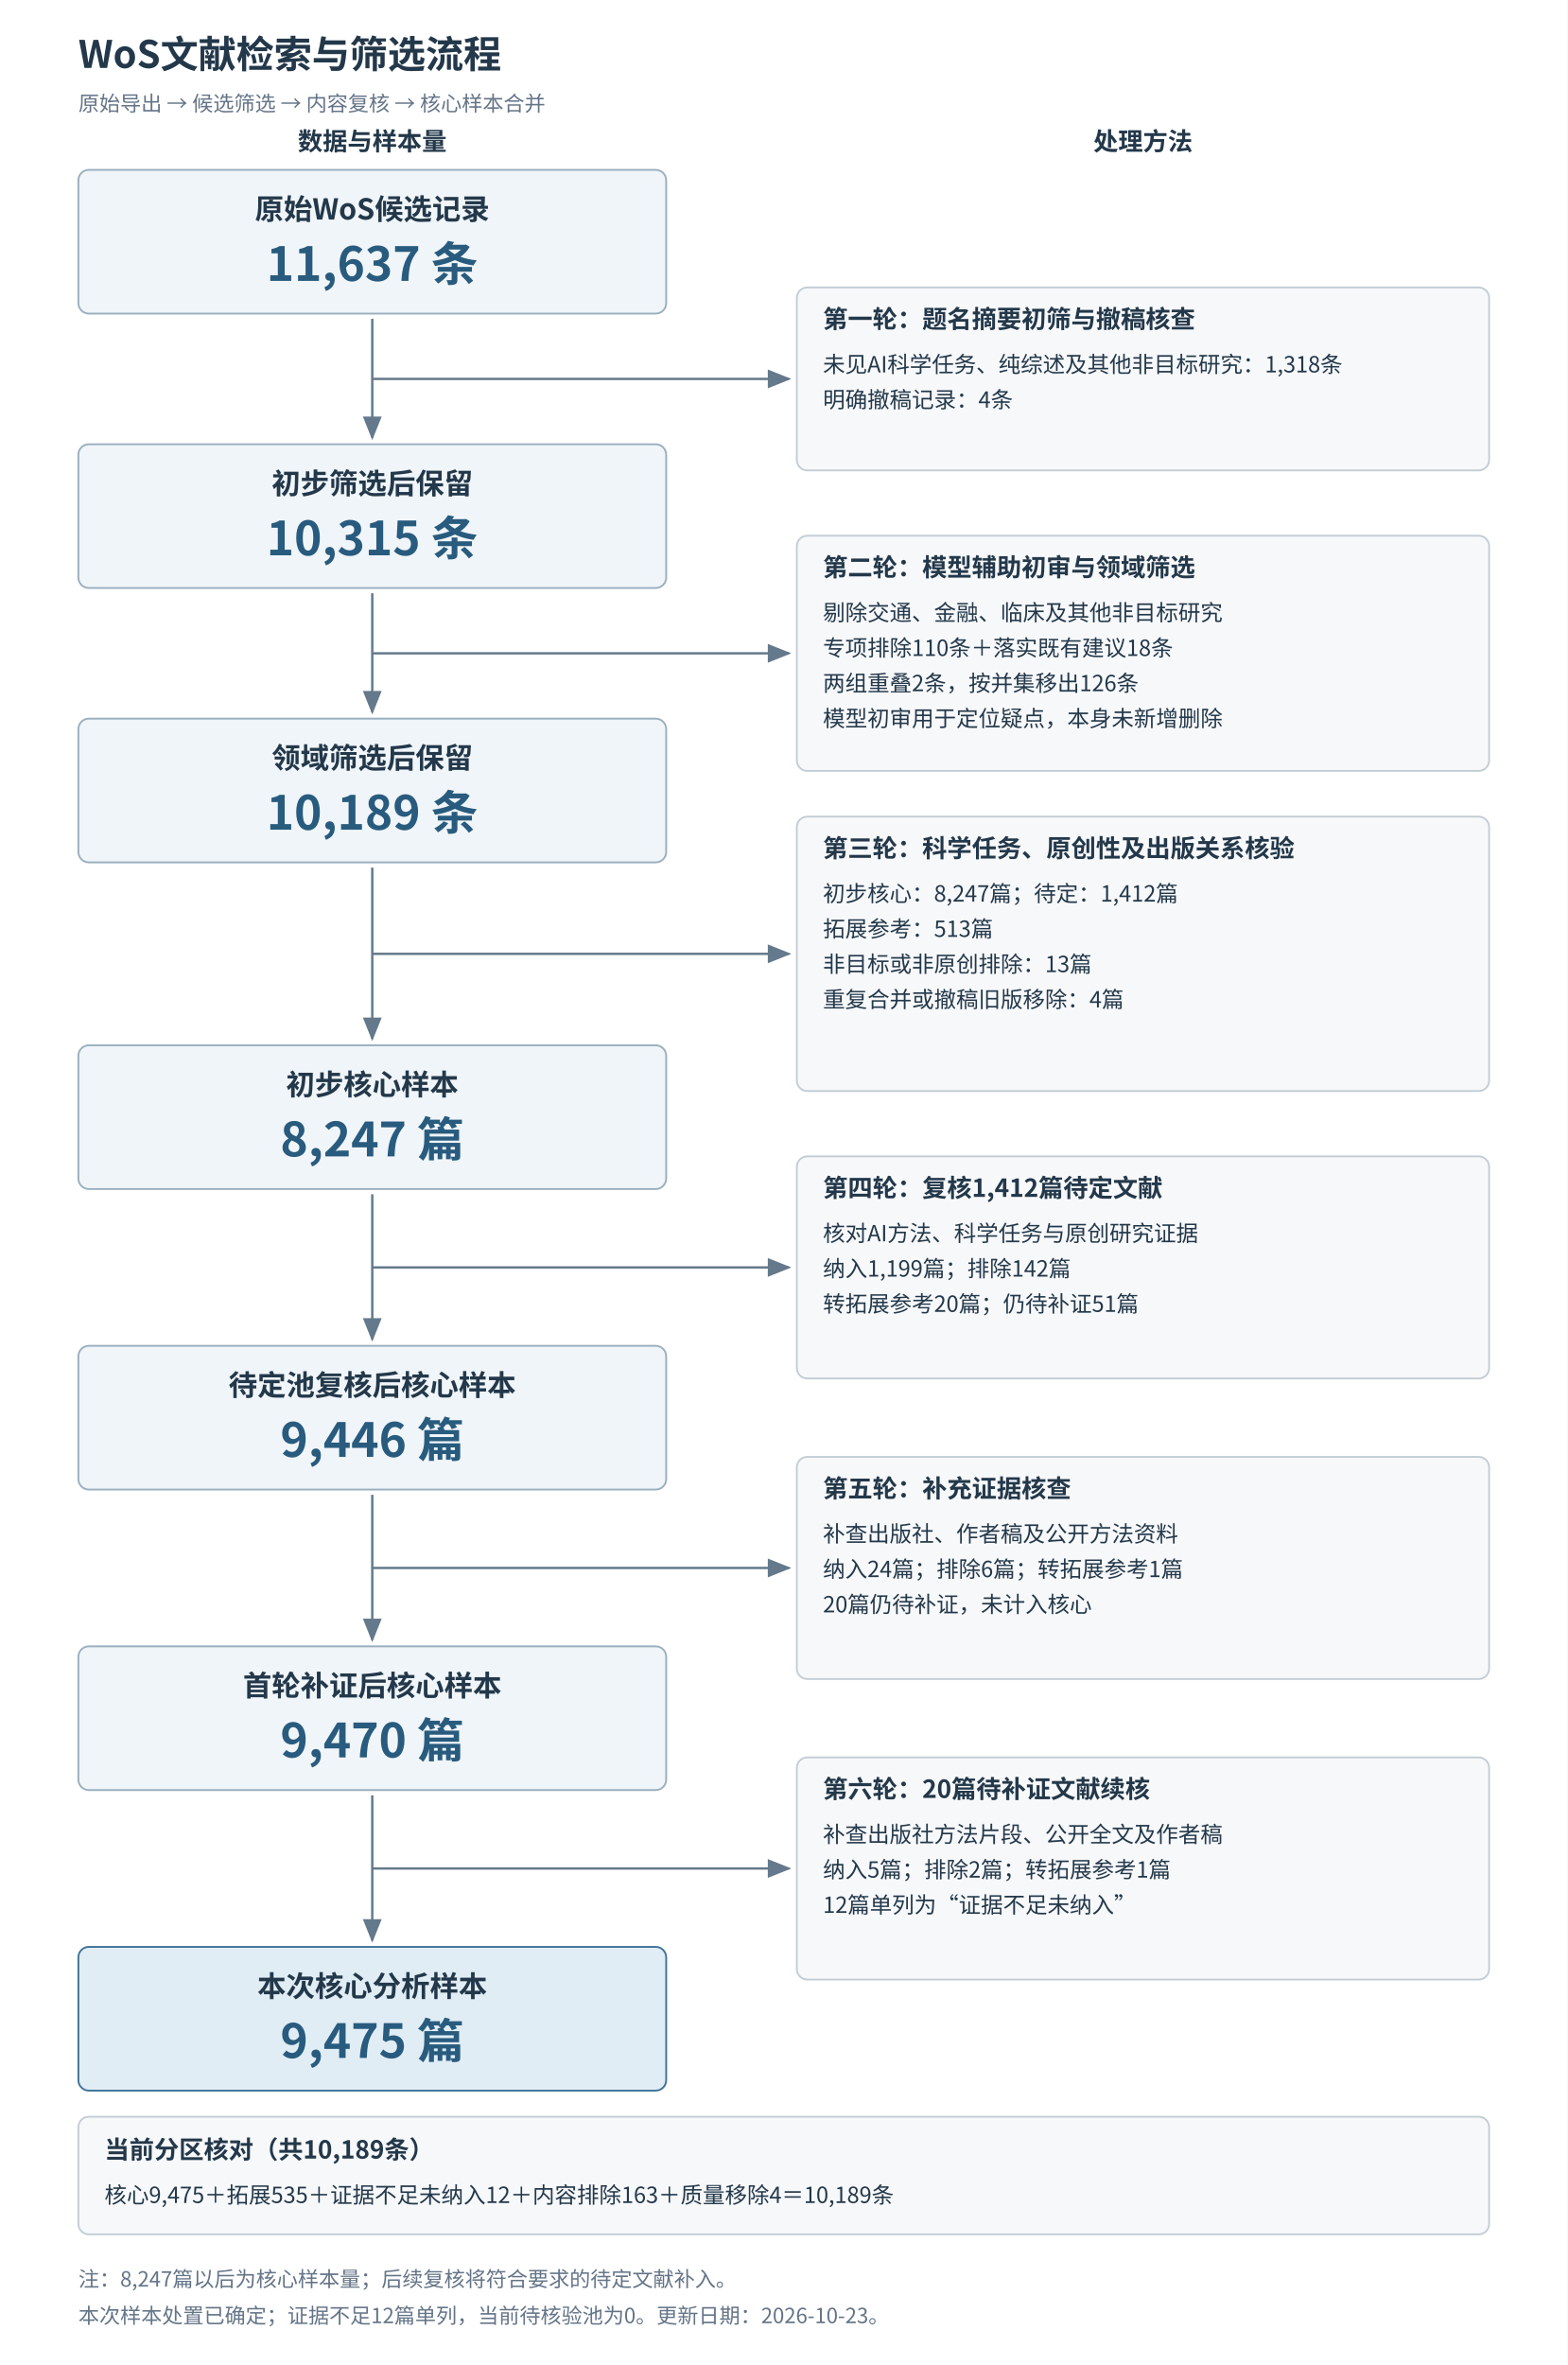
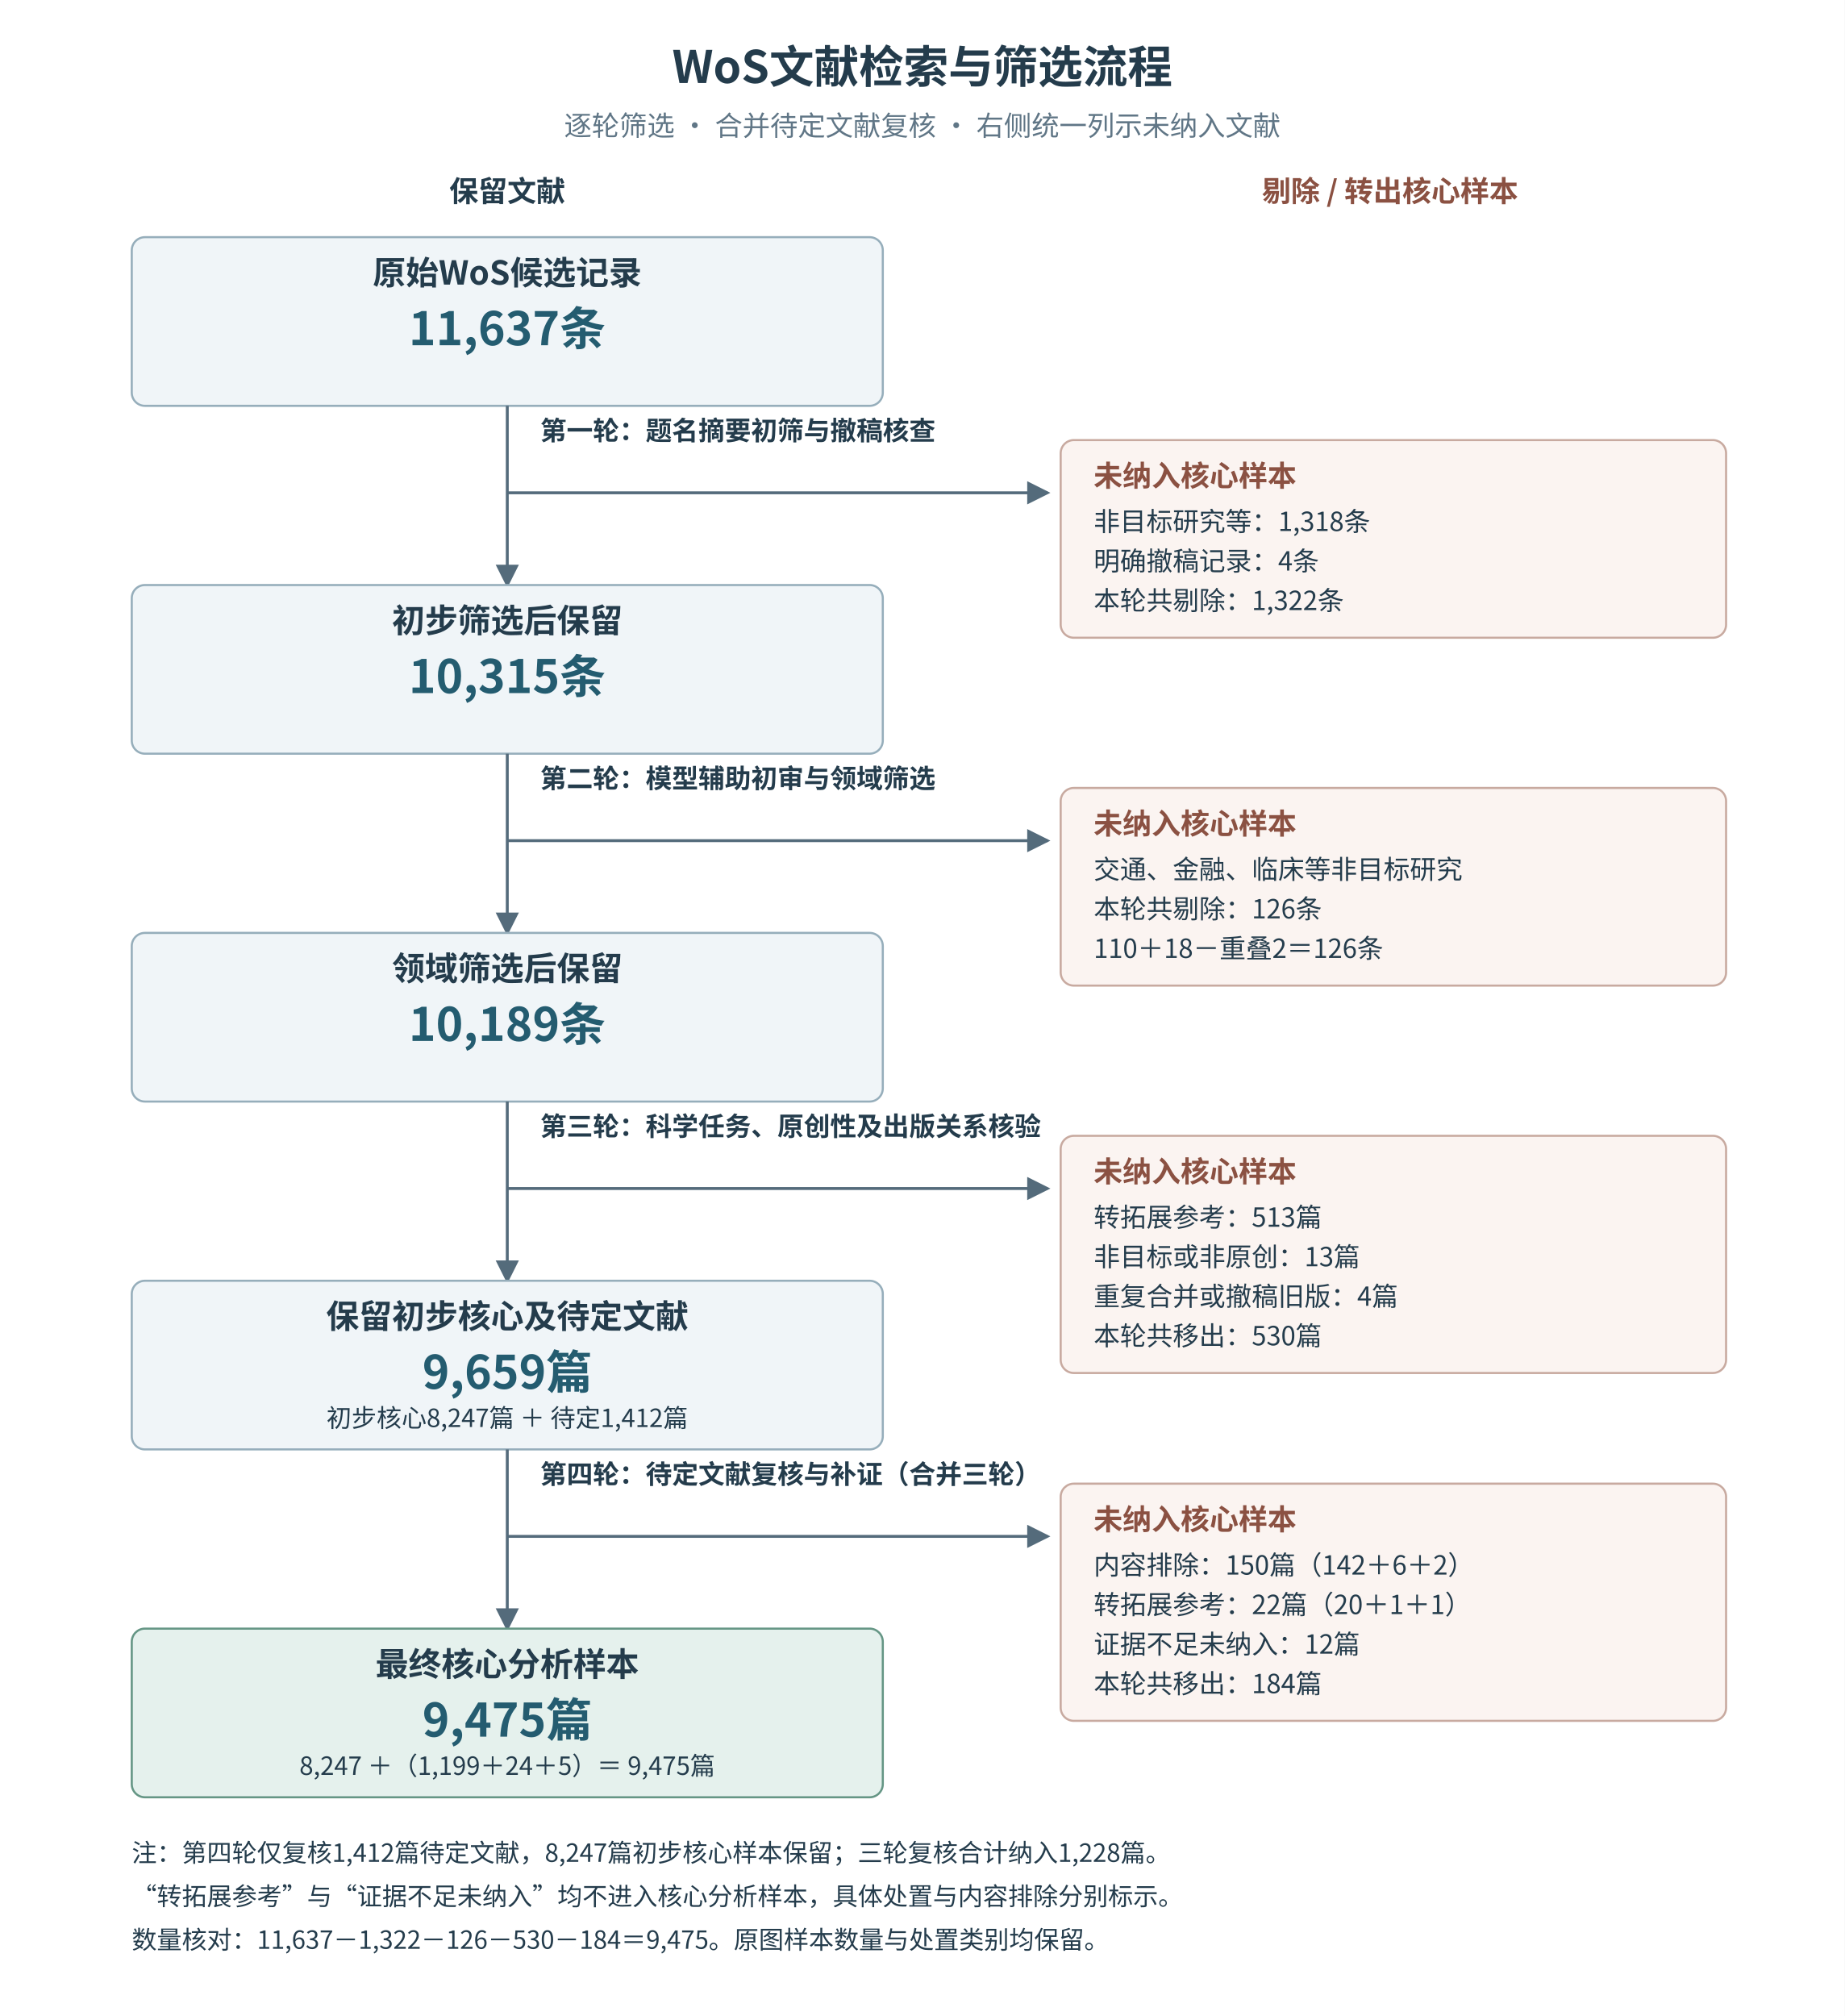
- <svg xmlns="http://www.w3.org/2000/svg" width="1200" height="1810" viewBox="0 0 1200 1810" role="img" aria-labelledby="title desc">
+ <svg xmlns="http://www.w3.org/2000/svg" width="1400" height="1530" viewBox="0 0 1400 1530">
  <defs>
-     <marker id="arrow" markerWidth="10" markerHeight="8" refX="9" refY="4" orient="auto">
-       <path d="M0,0 L10,4 L0,8 Z" fill="#64798b" />
+     <marker id="a" markerWidth="8" markerHeight="8" refX="7" refY="4" orient="auto">
+       <path d="M0 0L8 4L0 8Z" fill="#546b7b" />
    </marker>
  </defs>
-   <style>text{font-family:"Microsoft YaHei","Noto Sans CJK SC",sans-serif;fill:#23384a}.title{font-size:29px;font-weight:700}.sub{font-size:16px;fill:#647487}.label{font-size:22px;font-weight:600}.number{font-size:36px;font-weight:700;fill:#285b7e}.sidehead{font-size:19px;font-weight:700}.body{font-size:17px}.step{font-size:17px;fill:#4c6477}</style>
-   <rect width="1200" height="1810" fill="white" />
-   <text x="60" y="52" class="title" text-anchor="start">WoS文献检索与筛选流程</text>
-   <text x="60" y="85" class="sub" text-anchor="start">原始导出 → 候选筛选 → 内容复核 → 核心样本合并</text>
-   <text x="285" y="115" class="sidehead" text-anchor="middle">数据与样本量</text>
-   <text x="875" y="115" class="sidehead" text-anchor="middle">处理方法</text>
-   <rect x="60" y="130" width="450" height="110" rx="8" fill="#f0f5f9" stroke="#9aafbf" stroke-width="1.4" />
-   <text x="285" y="168" class="label" text-anchor="middle">原始WoS候选记录</text>
-   <text x="285" y="215" class="number" text-anchor="middle">11,637 条</text>
-   <rect x="60" y="340" width="450" height="110" rx="8" fill="#f0f5f9" stroke="#9aafbf" stroke-width="1.4" />
-   <text x="285" y="378" class="label" text-anchor="middle">初步筛选后保留</text>
-   <text x="285" y="425" class="number" text-anchor="middle">10,315 条</text>
-   <rect x="60" y="550" width="450" height="110" rx="8" fill="#f0f5f9" stroke="#9aafbf" stroke-width="1.4" />
-   <text x="285" y="588" class="label" text-anchor="middle">领域筛选后保留</text>
-   <text x="285" y="635" class="number" text-anchor="middle">10,189 条</text>
-   <rect x="60" y="800" width="450" height="110" rx="8" fill="#f0f5f9" stroke="#9aafbf" stroke-width="1.4" />
-   <text x="285" y="838" class="label" text-anchor="middle">初步核心样本</text>
-   <text x="285" y="885" class="number" text-anchor="middle">8,247 篇</text>
-   <rect x="60" y="1030" width="450" height="110" rx="8" fill="#f0f5f9" stroke="#9aafbf" stroke-width="1.4" />
-   <text x="285" y="1068" class="label" text-anchor="middle">待定池复核后核心样本</text>
-   <text x="285" y="1115" class="number" text-anchor="middle">9,446 篇</text>
-   <rect x="60" y="1260" width="450" height="110" rx="8" fill="#f0f5f9" stroke="#9aafbf" stroke-width="1.4" />
-   <text x="285" y="1298" class="label" text-anchor="middle">首轮补证后核心样本</text>
-   <text x="285" y="1345" class="number" text-anchor="middle">9,470 篇</text>
-   <rect x="60" y="1490" width="450" height="110" rx="8" fill="#e1edf5" stroke="#3f7397" stroke-width="1.4" />
-   <text x="285" y="1528" class="label" text-anchor="middle">本次核心分析样本</text>
-   <text x="285" y="1575" class="number" text-anchor="middle">9,475 篇</text>
-   <path d="M285,244 L285,335" fill="none" stroke="#64798b" stroke-width="1.8" marker-end="url(#arrow)" />
-   <path d="M285,290.0 L604,290.0" fill="none" stroke="#64798b" stroke-width="1.8" marker-end="url(#arrow)" />
-   <path d="M285,454 L285,545" fill="none" stroke="#64798b" stroke-width="1.8" marker-end="url(#arrow)" />
-   <path d="M285,500.0 L604,500.0" fill="none" stroke="#64798b" stroke-width="1.8" marker-end="url(#arrow)" />
-   <path d="M285,664 L285,795" fill="none" stroke="#64798b" stroke-width="1.8" marker-end="url(#arrow)" />
-   <path d="M285,730.0 L604,730.0" fill="none" stroke="#64798b" stroke-width="1.8" marker-end="url(#arrow)" />
-   <path d="M285,914 L285,1025" fill="none" stroke="#64798b" stroke-width="1.8" marker-end="url(#arrow)" />
-   <path d="M285,970.0 L604,970.0" fill="none" stroke="#64798b" stroke-width="1.8" marker-end="url(#arrow)" />
-   <path d="M285,1144 L285,1255" fill="none" stroke="#64798b" stroke-width="1.8" marker-end="url(#arrow)" />
-   <path d="M285,1200.0 L604,1200.0" fill="none" stroke="#64798b" stroke-width="1.8" marker-end="url(#arrow)" />
-   <path d="M285,1374 L285,1485" fill="none" stroke="#64798b" stroke-width="1.8" marker-end="url(#arrow)" />
-   <path d="M285,1430.0 L604,1430.0" fill="none" stroke="#64798b" stroke-width="1.8" marker-end="url(#arrow)" />
-   <rect x="610" y="220" width="530" height="140" rx="8" fill="#f7f8fa" stroke="#c3cdd5" stroke-width="1.4" />
-   <text x="630" y="251" class="sidehead" text-anchor="start">第一轮：题名摘要初筛与撤稿核查</text>
-   <text x="630" y="285" class="body" text-anchor="start">未见AI科学任务、纯综述及其他非目标研究：1,318条</text>
-   <text x="630" y="312" class="body" text-anchor="start">明确撤稿记录：4条</text>
-   <rect x="610" y="410" width="530" height="180" rx="8" fill="#f7f8fa" stroke="#c3cdd5" stroke-width="1.4" />
-   <text x="630" y="441" class="sidehead" text-anchor="start">第二轮：模型辅助初审与领域筛选</text>
-   <text x="630" y="475" class="body" text-anchor="start">剔除交通、金融、临床及其他非目标研究</text>
-   <text x="630" y="502" class="body" text-anchor="start">专项排除110条＋落实既有建议18条</text>
-   <text x="630" y="529" class="body" text-anchor="start">两组重叠2条，按并集移出126条</text>
-   <text x="630" y="556" class="body" text-anchor="start">模型初审用于定位疑点，本身未新增删除</text>
-   <rect x="610" y="625" width="530" height="210" rx="8" fill="#f7f8fa" stroke="#c3cdd5" stroke-width="1.4" />
-   <text x="630" y="656" class="sidehead" text-anchor="start">第三轮：科学任务、原创性及出版关系核验</text>
-   <text x="630" y="690" class="body" text-anchor="start">初步核心：8,247篇；待定：1,412篇</text>
-   <text x="630" y="717" class="body" text-anchor="start">拓展参考：513篇</text>
-   <text x="630" y="744" class="body" text-anchor="start">非目标或非原创排除：13篇</text>
-   <text x="630" y="771" class="body" text-anchor="start">重复合并或撤稿旧版移除：4篇</text>
-   <rect x="610" y="885" width="530" height="170" rx="8" fill="#f7f8fa" stroke="#c3cdd5" stroke-width="1.4" />
-   <text x="630" y="916" class="sidehead" text-anchor="start">第四轮：复核1,412篇待定文献</text>
-   <text x="630" y="950" class="body" text-anchor="start">核对AI方法、科学任务与原创研究证据</text>
-   <text x="630" y="977" class="body" text-anchor="start">纳入1,199篇；排除142篇</text>
-   <text x="630" y="1004" class="body" text-anchor="start">转拓展参考20篇；仍待补证51篇</text>
-   <rect x="610" y="1115" width="530" height="170" rx="8" fill="#f7f8fa" stroke="#c3cdd5" stroke-width="1.4" />
-   <text x="630" y="1146" class="sidehead" text-anchor="start">第五轮：补充证据核查</text>
-   <text x="630" y="1180" class="body" text-anchor="start">补查出版社、作者稿及公开方法资料</text>
-   <text x="630" y="1207" class="body" text-anchor="start">纳入24篇；排除6篇；转拓展参考1篇</text>
-   <text x="630" y="1234" class="body" text-anchor="start">20篇仍待补证，未计入核心</text>
-   <rect x="610" y="1345" width="530" height="170" rx="8" fill="#f7f8fa" stroke="#c3cdd5" stroke-width="1.4" />
-   <text x="630" y="1376" class="sidehead" text-anchor="start">第六轮：20篇待补证文献续核</text>
-   <text x="630" y="1410" class="body" text-anchor="start">补查出版社方法片段、公开全文及作者稿</text>
-   <text x="630" y="1437" class="body" text-anchor="start">纳入5篇；排除2篇；转拓展参考1篇</text>
-   <text x="630" y="1464" class="body" text-anchor="start">12篇单列为“证据不足未纳入”</text>
-   <rect x="60" y="1620" width="1080" height="90" rx="8" fill="#f7f8fa" stroke="#c3cdd5" stroke-width="1.4" />
-   <text x="80" y="1652" class="sidehead" text-anchor="start">当前分区核对（共10,189条）</text>
-   <text x="80" y="1686" class="body" text-anchor="start">核心9,475＋拓展535＋证据不足未纳入12＋内容排除163＋质量移除4＝10,189条</text>
-   <text x="60" y="1750" class="sub" text-anchor="start">注：8,247篇以后为核心样本量；后续复核将符合要求的待定文献补入。</text>
-   <text x="60" y="1778" class="sub" text-anchor="start">本次样本处置已确定；证据不足12篇单列，当前待核验池为0。更新日期：2026-10-23。</text>
+   <rect width="1400" height="1530" fill="white" />
+   <g font-family="Noto Sans CJK SC,Microsoft YaHei,sans-serif" fill="#243c4c">
+     <text x="700" y="63" text-anchor="middle" font-size="34" font-weight="700" fill="#243c4c">WoS文献检索与筛选流程</text>
+     <text x="700" y="103" text-anchor="middle" font-size="21" font-weight="400" fill="#607686">逐轮筛选 · 合并待定文献复核 · 右侧统一列示未纳入文献</text>
+     <text x="385" y="153" text-anchor="middle" font-size="22" font-weight="600" fill="#243c4c">保留文献</text>
+     <text x="1055" y="153" text-anchor="middle" font-size="22" font-weight="600" fill="#8b5142">剔除 / 转出核心样本</text>
+     <rect x="100" y="180" width="570" height="128" rx="10" fill="#f0f5f8" stroke="#96aebb" stroke-width="1.6" />
+     <text x="385" y="216" text-anchor="middle" font-size="25" font-weight="600" fill="#243c4c">原始WoS候选记录</text>
+     <text x="385" y="262" text-anchor="middle" font-size="35" font-weight="700" fill="#245c70">11,637条</text>
+     <path d="M385 308 V444" fill="none" stroke="#546b7b" stroke-width="2.2" marker-end="url(#a)" />
+     <text x="410" y="334" text-anchor="start" font-size="20" font-weight="600" fill="#243c4c">第一轮：题名摘要初筛与撤稿核查</text>
+     <path d="M385 374 H795" fill="none" stroke="#546b7b" stroke-width="2.2" marker-end="url(#a)" />
+     <rect x="805" y="334" width="505" height="150" rx="10" fill="#fbf4f1" stroke="#c8aaa0" stroke-width="1.6" />
+     <text x="830" y="369" text-anchor="start" font-size="22" font-weight="600" fill="#8b5142">未纳入核心样本</text>
+     <text x="830" y="403" text-anchor="start" font-size="20" font-weight="400" fill="#243c4c">非目标研究等：1,318条</text>
+     <text x="830" y="433" text-anchor="start" font-size="20" font-weight="400" fill="#243c4c">明确撤稿记录：4条</text>
+     <text x="830" y="463" text-anchor="start" font-size="20" font-weight="400" fill="#243c4c">本轮共剔除：1,322条</text>
+     <rect x="100" y="444" width="570" height="128" rx="10" fill="#f0f5f8" stroke="#96aebb" stroke-width="1.6" />
+     <text x="385" y="480" text-anchor="middle" font-size="25" font-weight="600" fill="#243c4c">初步筛选后保留</text>
+     <text x="385" y="526" text-anchor="middle" font-size="35" font-weight="700" fill="#245c70">10,315条</text>
+     <path d="M385 572 V708" fill="none" stroke="#546b7b" stroke-width="2.2" marker-end="url(#a)" />
+     <text x="410" y="598" text-anchor="start" font-size="20" font-weight="600" fill="#243c4c">第二轮：模型辅助初审与领域筛选</text>
+     <path d="M385 638 H795" fill="none" stroke="#546b7b" stroke-width="2.2" marker-end="url(#a)" />
+     <rect x="805" y="598" width="505" height="150" rx="10" fill="#fbf4f1" stroke="#c8aaa0" stroke-width="1.6" />
+     <text x="830" y="633" text-anchor="start" font-size="22" font-weight="600" fill="#8b5142">未纳入核心样本</text>
+     <text x="830" y="667" text-anchor="start" font-size="20" font-weight="400" fill="#243c4c">交通、金融、临床等非目标研究</text>
+     <text x="830" y="697" text-anchor="start" font-size="20" font-weight="400" fill="#243c4c">本轮共剔除：126条</text>
+     <text x="830" y="727" text-anchor="start" font-size="20" font-weight="400" fill="#243c4c">110＋18－重叠2＝126条</text>
+     <rect x="100" y="708" width="570" height="128" rx="10" fill="#f0f5f8" stroke="#96aebb" stroke-width="1.6" />
+     <text x="385" y="744" text-anchor="middle" font-size="25" font-weight="600" fill="#243c4c">领域筛选后保留</text>
+     <text x="385" y="790" text-anchor="middle" font-size="35" font-weight="700" fill="#245c70">10,189条</text>
+     <path d="M385 836 V972" fill="none" stroke="#546b7b" stroke-width="2.2" marker-end="url(#a)" />
+     <text x="410" y="862" text-anchor="start" font-size="20" font-weight="600" fill="#243c4c">第三轮：科学任务、原创性及出版关系核验</text>
+     <path d="M385 902 H795" fill="none" stroke="#546b7b" stroke-width="2.2" marker-end="url(#a)" />
+     <rect x="805" y="862" width="505" height="180" rx="10" fill="#fbf4f1" stroke="#c8aaa0" stroke-width="1.6" />
+     <text x="830" y="897" text-anchor="start" font-size="22" font-weight="600" fill="#8b5142">未纳入核心样本</text>
+     <text x="830" y="931" text-anchor="start" font-size="20" font-weight="400" fill="#243c4c">转拓展参考：513篇</text>
+     <text x="830" y="961" text-anchor="start" font-size="20" font-weight="400" fill="#243c4c">非目标或非原创：13篇</text>
+     <text x="830" y="991" text-anchor="start" font-size="20" font-weight="400" fill="#243c4c">重复合并或撤稿旧版：4篇</text>
+     <text x="830" y="1021" text-anchor="start" font-size="20" font-weight="400" fill="#243c4c">本轮共移出：530篇</text>
+     <rect x="100" y="972" width="570" height="128" rx="10" fill="#f0f5f8" stroke="#96aebb" stroke-width="1.6" />
+     <text x="385" y="1008" text-anchor="middle" font-size="25" font-weight="600" fill="#243c4c">保留初步核心及待定文献</text>
+     <text x="385" y="1054" text-anchor="middle" font-size="35" font-weight="700" fill="#245c70">9,659篇</text>
+     <text x="385" y="1083" text-anchor="middle" font-size="19" font-weight="400" fill="#243c4c">初步核心8,247篇 ＋ 待定1,412篇</text>
+     <path d="M385 1100 V1236" fill="none" stroke="#546b7b" stroke-width="2.2" marker-end="url(#a)" />
+     <text x="410" y="1126" text-anchor="start" font-size="20" font-weight="600" fill="#243c4c">第四轮：待定文献复核与补证（合并三轮）</text>
+     <path d="M385 1166 H795" fill="none" stroke="#546b7b" stroke-width="2.2" marker-end="url(#a)" />
+     <rect x="805" y="1126" width="505" height="180" rx="10" fill="#fbf4f1" stroke="#c8aaa0" stroke-width="1.6" />
+     <text x="830" y="1161" text-anchor="start" font-size="22" font-weight="600" fill="#8b5142">未纳入核心样本</text>
+     <text x="830" y="1195" text-anchor="start" font-size="20" font-weight="400" fill="#243c4c">内容排除：150篇（142＋6＋2）</text>
+     <text x="830" y="1225" text-anchor="start" font-size="20" font-weight="400" fill="#243c4c">转拓展参考：22篇（20＋1＋1）</text>
+     <text x="830" y="1255" text-anchor="start" font-size="20" font-weight="400" fill="#243c4c">证据不足未纳入：12篇</text>
+     <text x="830" y="1285" text-anchor="start" font-size="20" font-weight="400" fill="#243c4c">本轮共移出：184篇</text>
+     <rect x="100" y="1236" width="570" height="128" rx="10" fill="#e5f1ed" stroke="#659685" stroke-width="1.6" />
+     <text x="385" y="1272" text-anchor="middle" font-size="25" font-weight="600" fill="#243c4c">最终核心分析样本</text>
+     <text x="385" y="1318" text-anchor="middle" font-size="35" font-weight="700" fill="#245c70">9,475篇</text>
+     <text x="385" y="1347" text-anchor="middle" font-size="19" font-weight="400" fill="#243c4c">8,247 ＋（1,199＋24＋5）＝ 9,475篇</text>
+     <text x="100" y="1413" text-anchor="start" font-size="19" font-weight="400" fill="#243c4c">注：第四轮仅复核1,412篇待定文献，8,247篇初步核心样本保留；三轮复核合计纳入1,228篇。</text>
+     <text x="100" y="1446" text-anchor="start" font-size="19" font-weight="400" fill="#243c4c">“转拓展参考”与“证据不足未纳入”均不进入核心分析样本，具体处置与内容排除分别标示。</text>
+     <text x="100" y="1479" text-anchor="start" font-size="19" font-weight="400" fill="#243c4c">数量核对：11,637－1,322－126－530－184＝9,475。原图样本数量与处置类别均保留。</text>
+   </g>
</svg>
